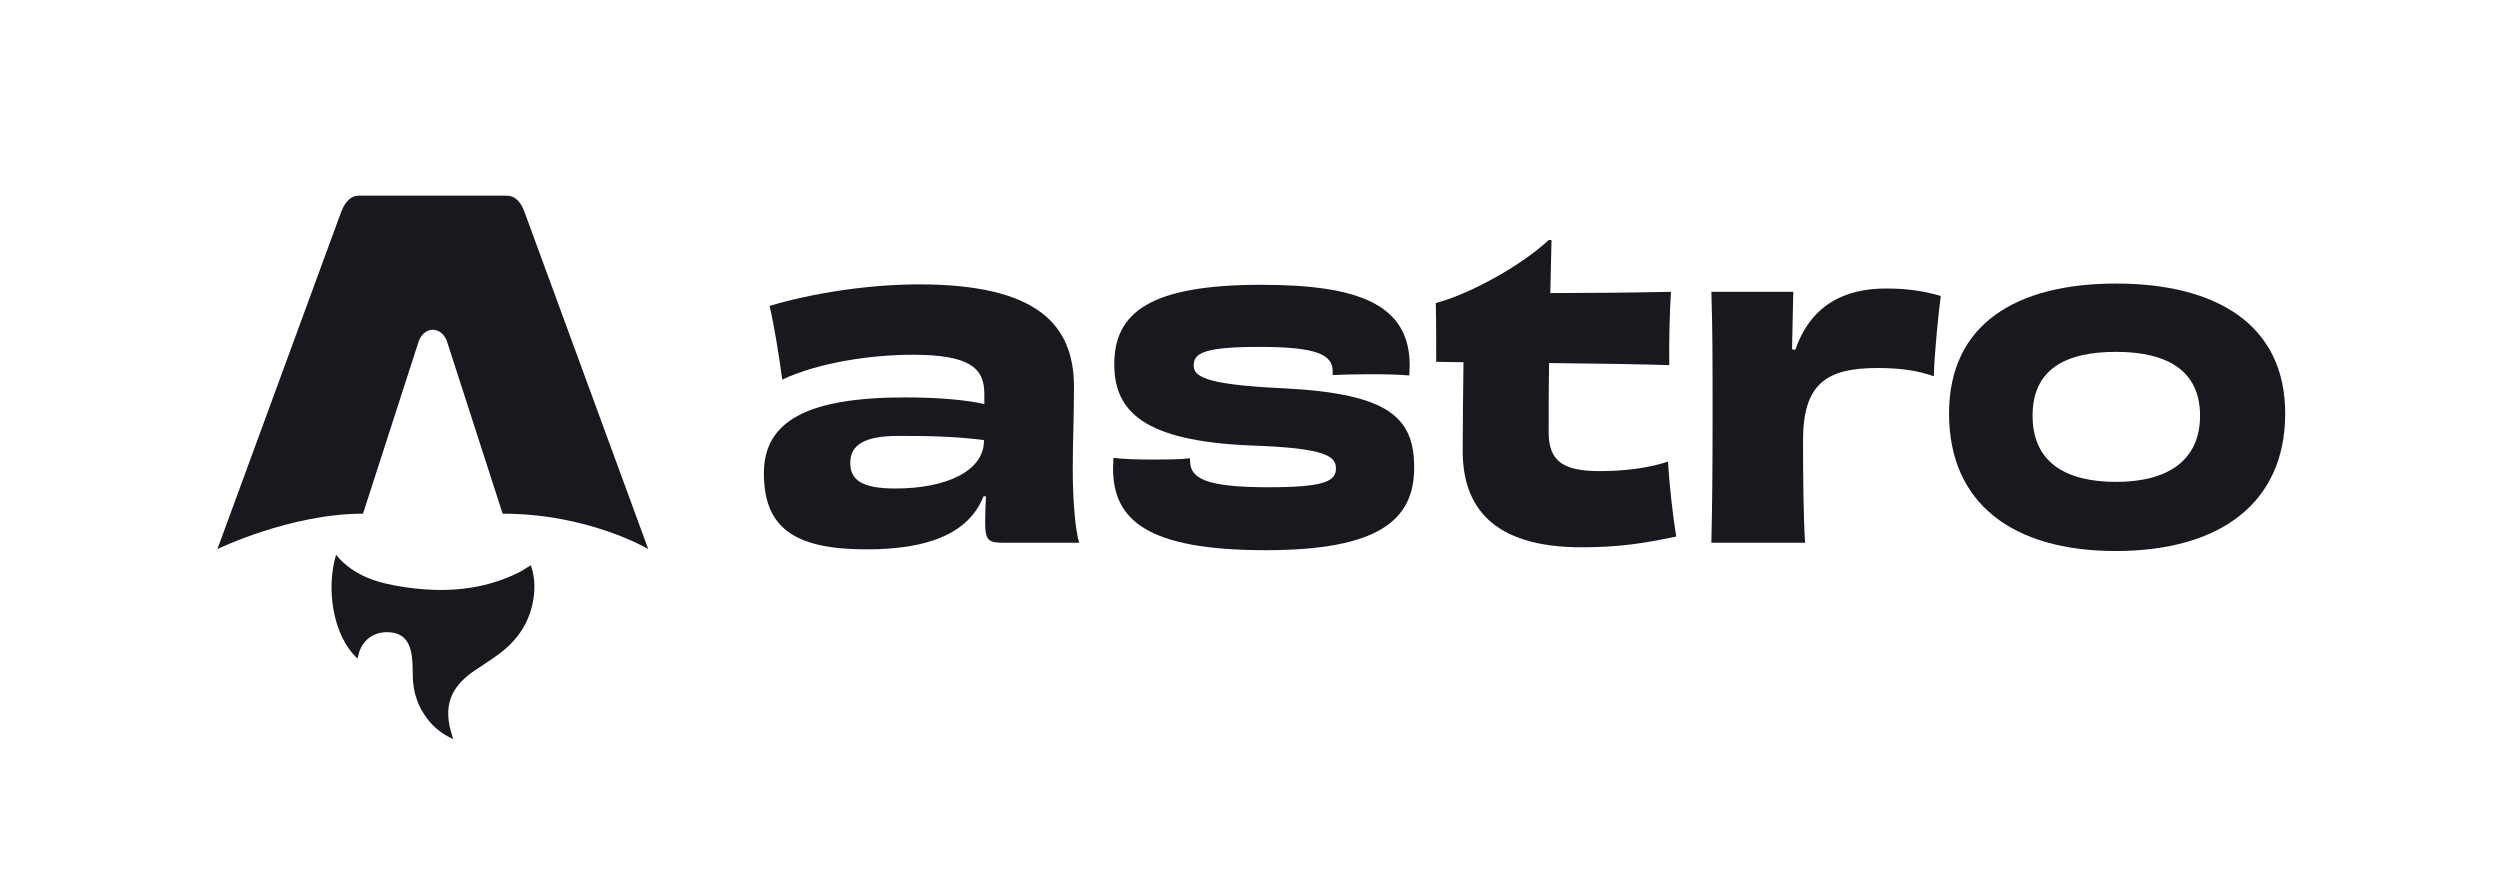
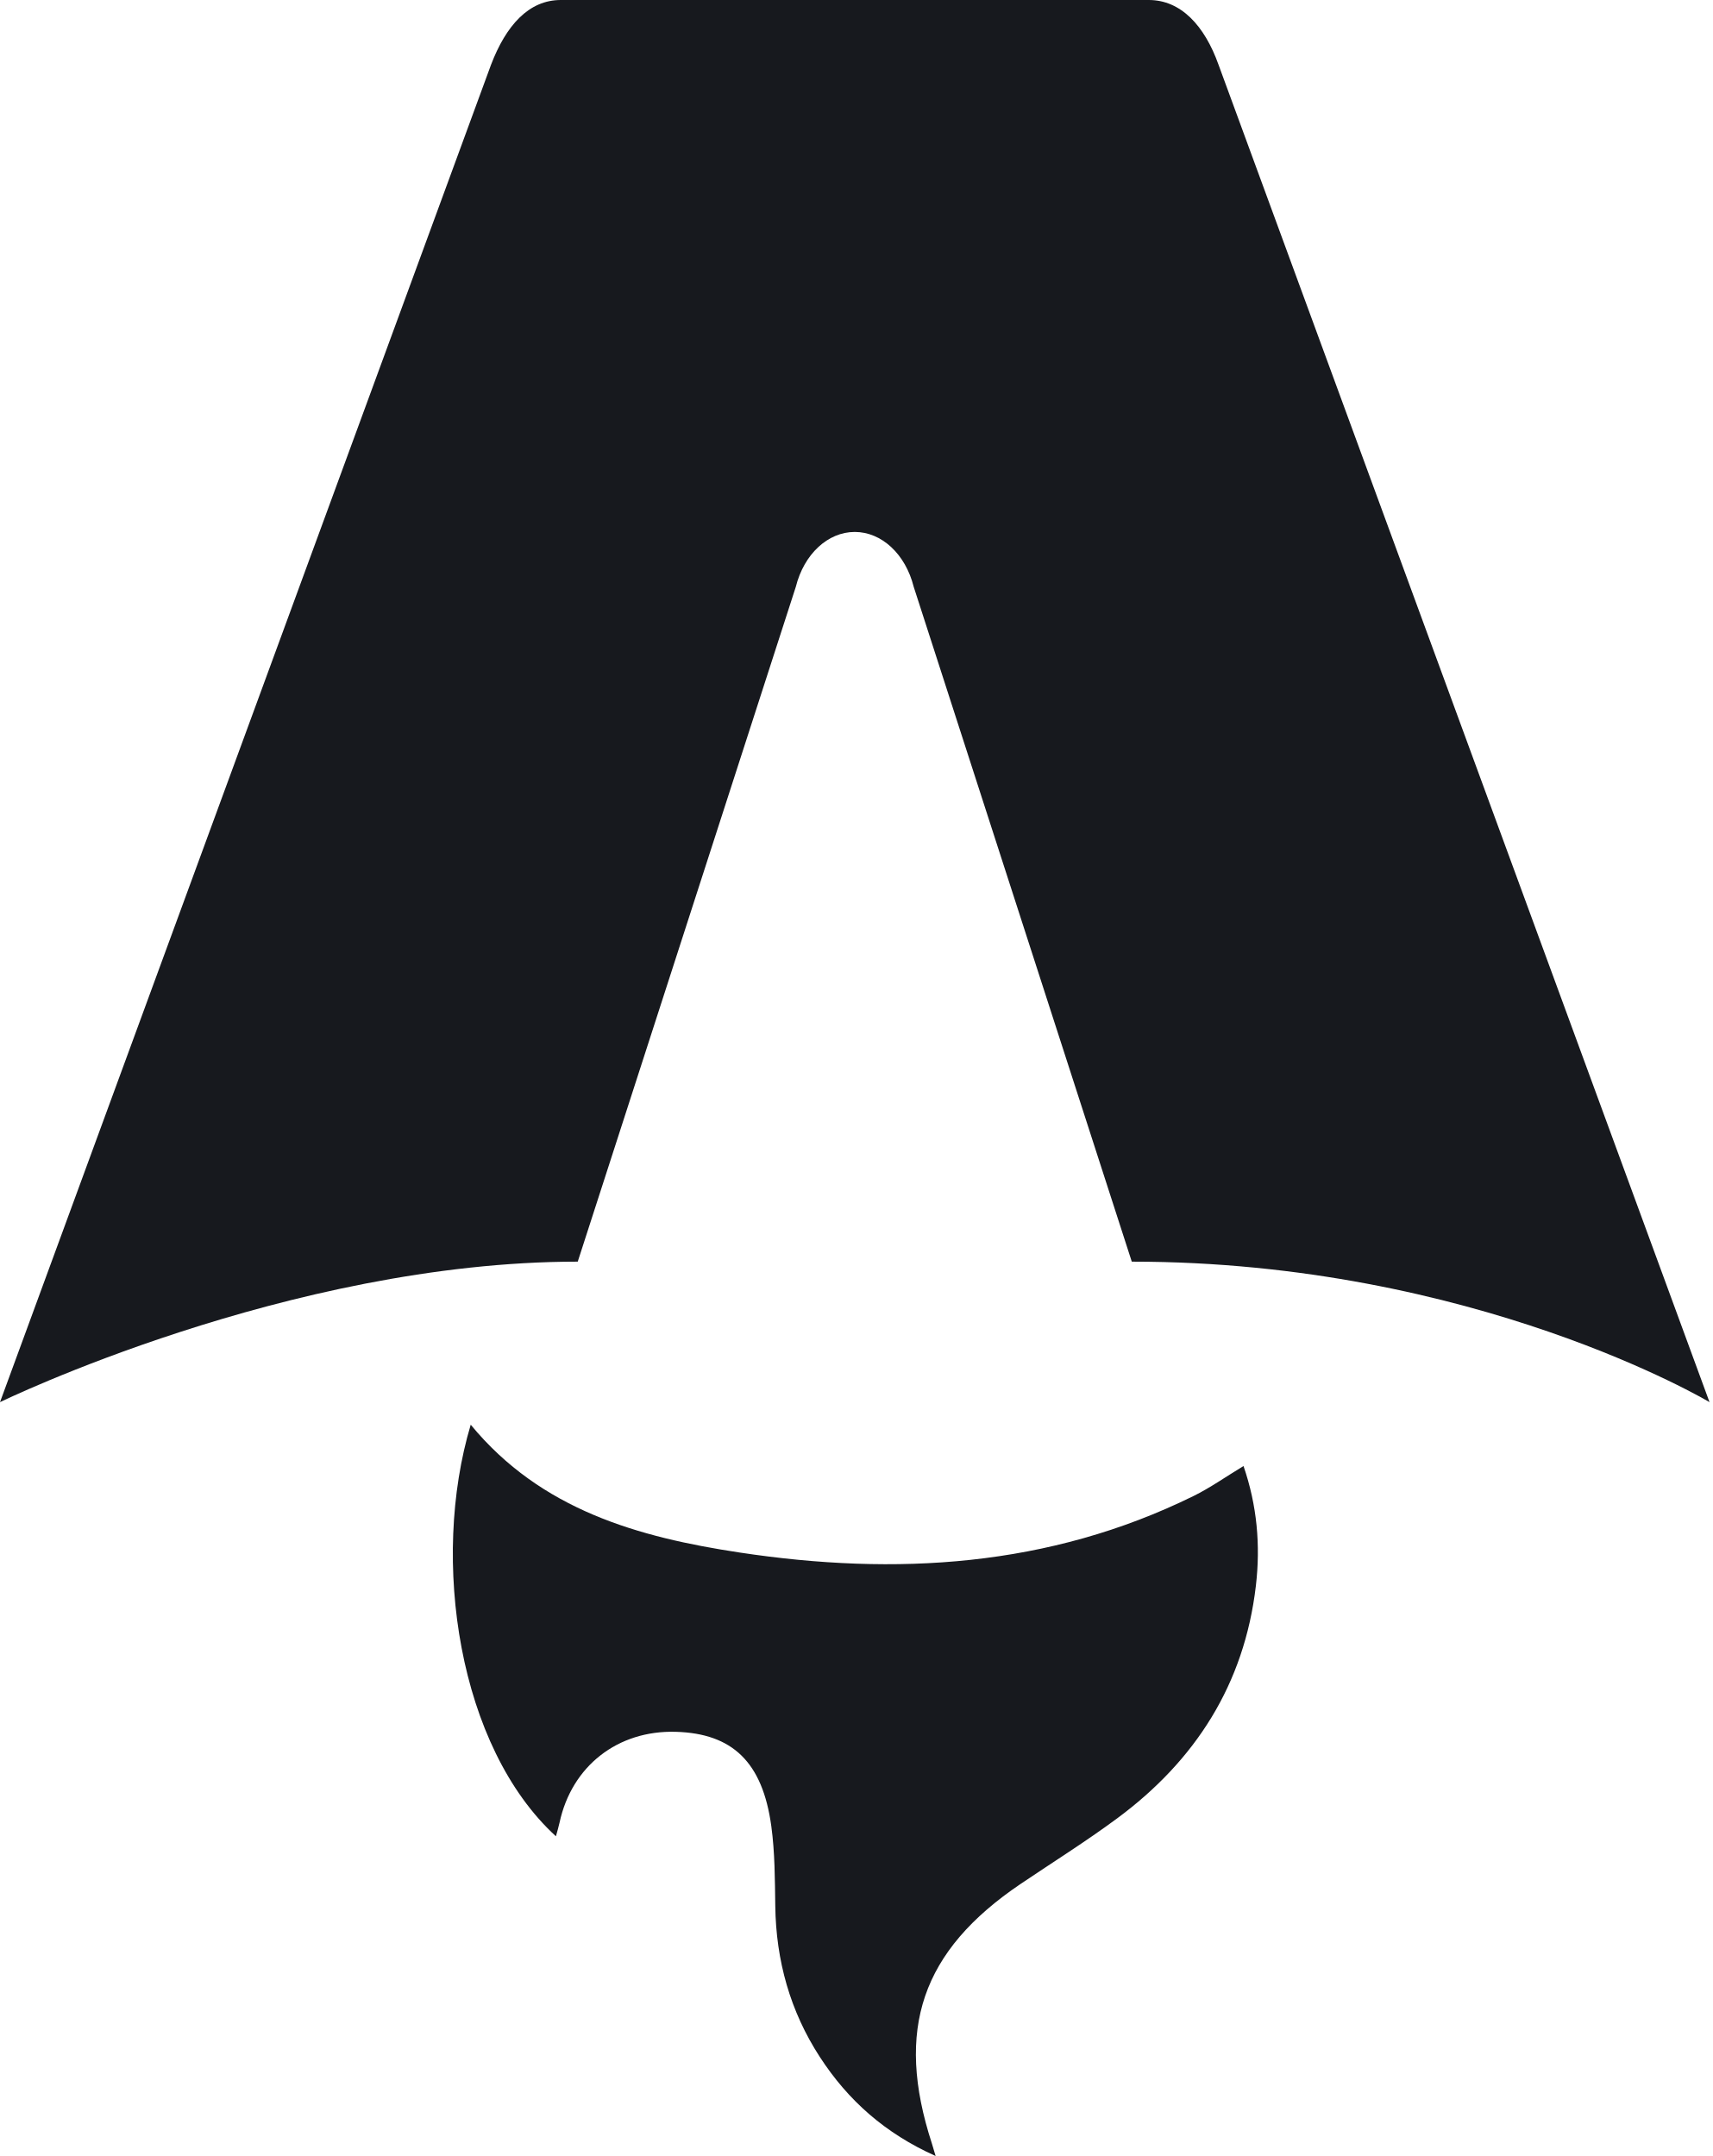
- <svg xmlns="http://www.w3.org/2000/svg" width="460" height="160" viewBox="0 0 460 160" fill="none">
-   <path d="M65.784 121.175C61.267 117.045 59.948 108.368 61.83 102.082C65.094 106.045 69.616 107.301 74.3 108.009C81.531 109.103 88.632 108.694 95.349 105.389C96.117 105.011 96.828 104.507 97.667 103.998C98.297 105.826 98.461 107.672 98.241 109.551C97.706 114.127 95.429 117.662 91.807 120.341C90.359 121.413 88.826 122.371 87.33 123.382C82.735 126.487 81.492 130.129 83.218 135.427C83.259 135.556 83.296 135.685 83.389 136C81.043 134.95 79.329 133.421 78.023 131.411C76.644 129.289 75.988 126.942 75.953 124.403C75.936 123.167 75.936 121.92 75.77 120.702C75.364 117.732 73.969 116.402 71.343 116.325C68.647 116.247 66.514 117.913 65.949 120.538C65.905 120.739 65.843 120.938 65.78 121.172L65.784 121.175Z" fill="#17191E" />
-   <path d="M40 101.034C40 101.034 53.377 94.518 66.792 94.518L76.907 63.215C77.285 61.702 78.391 60.673 79.639 60.673C80.888 60.673 81.993 61.702 82.372 63.215L92.486 94.518C108.374 94.518 119.279 101.034 119.279 101.034C119.279 101.034 96.556 39.133 96.511 39.009C95.859 37.179 94.758 36 93.274 36H66.007C64.523 36 63.466 37.179 62.77 39.009C62.721 39.131 40 101.034 40 101.034Z" fill="#17191E" />
-   <path d="M181.043 81.123C181.043 86.608 174.22 89.884 164.773 89.884C158.624 89.884 156.45 88.36 156.45 85.16C156.45 81.808 159.149 80.209 165.297 80.209C170.846 80.209 175.569 80.285 181.043 80.97V81.123ZM181.118 74.342C177.744 73.581 172.645 73.123 166.572 73.123C148.877 73.123 140.555 77.314 140.555 87.065C140.555 97.198 146.253 101.083 159.449 101.083C170.621 101.083 178.193 98.264 180.968 91.331H181.417C181.342 93.007 181.267 94.683 181.267 95.978C181.267 99.559 181.867 99.864 184.791 99.864H198.587C197.837 97.731 197.387 91.712 197.387 86.532C197.387 80.97 197.612 76.78 197.612 71.143C197.612 59.639 190.715 52.325 169.121 52.325C159.824 52.325 149.477 53.925 141.605 56.287C142.354 59.41 143.404 65.734 143.929 69.847C150.752 66.648 160.424 65.276 167.922 65.276C178.268 65.276 181.118 67.638 181.118 72.438V74.342Z" fill="#17191E" />
-   <path d="M218.971 84.322C217.097 84.551 214.547 84.551 211.923 84.551C209.149 84.551 206.6 84.475 204.875 84.246C204.875 84.856 204.8 85.541 204.8 86.151C204.8 95.674 211.023 101.235 232.917 101.235C253.535 101.235 260.208 95.75 260.208 86.075C260.208 76.933 255.785 72.438 236.216 71.447C220.995 70.762 219.646 69.086 219.646 67.181C219.646 64.972 221.595 63.829 231.792 63.829C242.364 63.829 245.213 65.276 245.213 68.324V69.009C246.712 68.933 249.412 68.857 252.186 68.857C254.81 68.857 257.659 68.933 259.309 69.086C259.309 68.4 259.384 67.79 259.384 67.257C259.384 56.058 250.086 52.401 232.092 52.401C211.848 52.401 205.025 57.353 205.025 67.029C205.025 75.714 210.499 81.123 229.918 81.961C244.238 82.418 245.813 84.018 245.813 86.227C245.813 88.589 243.488 89.655 233.442 89.655C221.895 89.655 218.971 88.055 218.971 84.779V84.322Z" fill="#17191E" />
-   <path d="M284.955 44.173C279.482 49.278 269.66 54.382 264.187 55.753C264.262 58.572 264.262 63.753 264.262 66.572L269.285 66.648C269.21 72.057 269.135 78.609 269.135 82.951C269.135 93.084 274.458 100.702 291.028 100.702C298.001 100.702 302.65 99.94 308.423 98.721C307.823 94.988 307.148 89.274 306.923 84.932C303.474 86.075 299.126 86.684 294.327 86.684C287.654 86.684 284.955 84.856 284.955 79.599C284.955 75.028 284.955 70.762 285.03 66.8C293.578 66.876 302.125 67.029 307.148 67.181C307.073 63.219 307.223 57.506 307.448 53.696C300.175 53.849 292.003 53.925 285.255 53.925C285.33 50.573 285.405 47.373 285.48 44.173H284.955Z" fill="#17191E" />
-   <path d="M329.736 64.286C329.811 60.324 329.886 56.972 329.961 53.696H314.89C315.115 60.248 315.115 66.953 315.115 76.78C315.115 86.608 315.04 93.388 314.89 99.864H332.135C331.835 95.293 331.76 87.598 331.76 81.046C331.76 70.686 335.959 67.714 345.481 67.714C349.905 67.714 353.054 68.248 355.828 69.238C355.903 65.353 356.653 57.81 357.102 54.458C354.253 53.62 351.104 53.087 347.28 53.087C339.108 53.011 333.11 56.363 330.336 64.362L329.736 64.286Z" fill="#17191E" />
-   <path d="M404.808 76.475C404.808 84.779 398.81 88.665 389.363 88.665C379.991 88.665 373.993 85.008 373.993 76.475C373.993 67.943 380.066 64.743 389.363 64.743C398.735 64.743 404.808 68.171 404.808 76.475ZM420.478 76.094C420.478 59.563 407.582 52.173 389.363 52.173C371.069 52.173 358.622 59.563 358.622 76.094C358.622 92.55 370.244 101.388 389.288 101.388C408.482 101.388 420.478 92.55 420.478 76.094Z" fill="#17191E" />
+ <svg xmlns="http://www.w3.org/2000/svg" width="85" height="107" viewBox="0 0 85 107" fill="none">
+   <path d="M27.589 91.136C22.756 86.718 21.344 77.433 23.358 70.707C26.85 74.948 31.689 76.291 36.7 77.05C44.437 78.22 52.036 77.782 59.223 74.246C60.045 73.841 60.805 73.303 61.704 72.757C62.378 74.714 62.553 76.689 62.318 78.7C61.745 83.596 59.309 87.378 55.433 90.245C53.883 91.392 52.244 92.417 50.643 93.498C45.726 96.821 44.396 100.718 46.243 106.386C46.287 106.525 46.327 106.663 46.426 107C43.916 105.876 42.082 104.24 40.684 102.089C39.209 99.819 38.507 97.308 38.47 94.591C38.451 93.269 38.451 91.934 38.273 90.631C37.839 87.453 36.347 86.03 33.536 85.948C30.652 85.864 28.37 87.647 27.765 90.455C27.719 90.671 27.652 90.884 27.585 91.134L27.589 91.136Z" fill="#17191E" />
+   <path d="M0 69.587C0 69.587 14.314 62.614 28.668 62.614L39.49 29.12C39.895 27.501 41.078 26.4 42.414 26.4C43.749 26.4 44.932 27.501 45.338 29.12L56.16 62.614C73.16 62.614 84.828 69.587 84.828 69.587C84.828 69.587 60.514 3.352 60.467 3.219C59.769 1.261 58.591 0 57.003 0H27.827C26.239 0 25.109 1.261 24.363 3.219C24.311 3.35 0 69.587 0 69.587Z" fill="#17191E" />
</svg>
